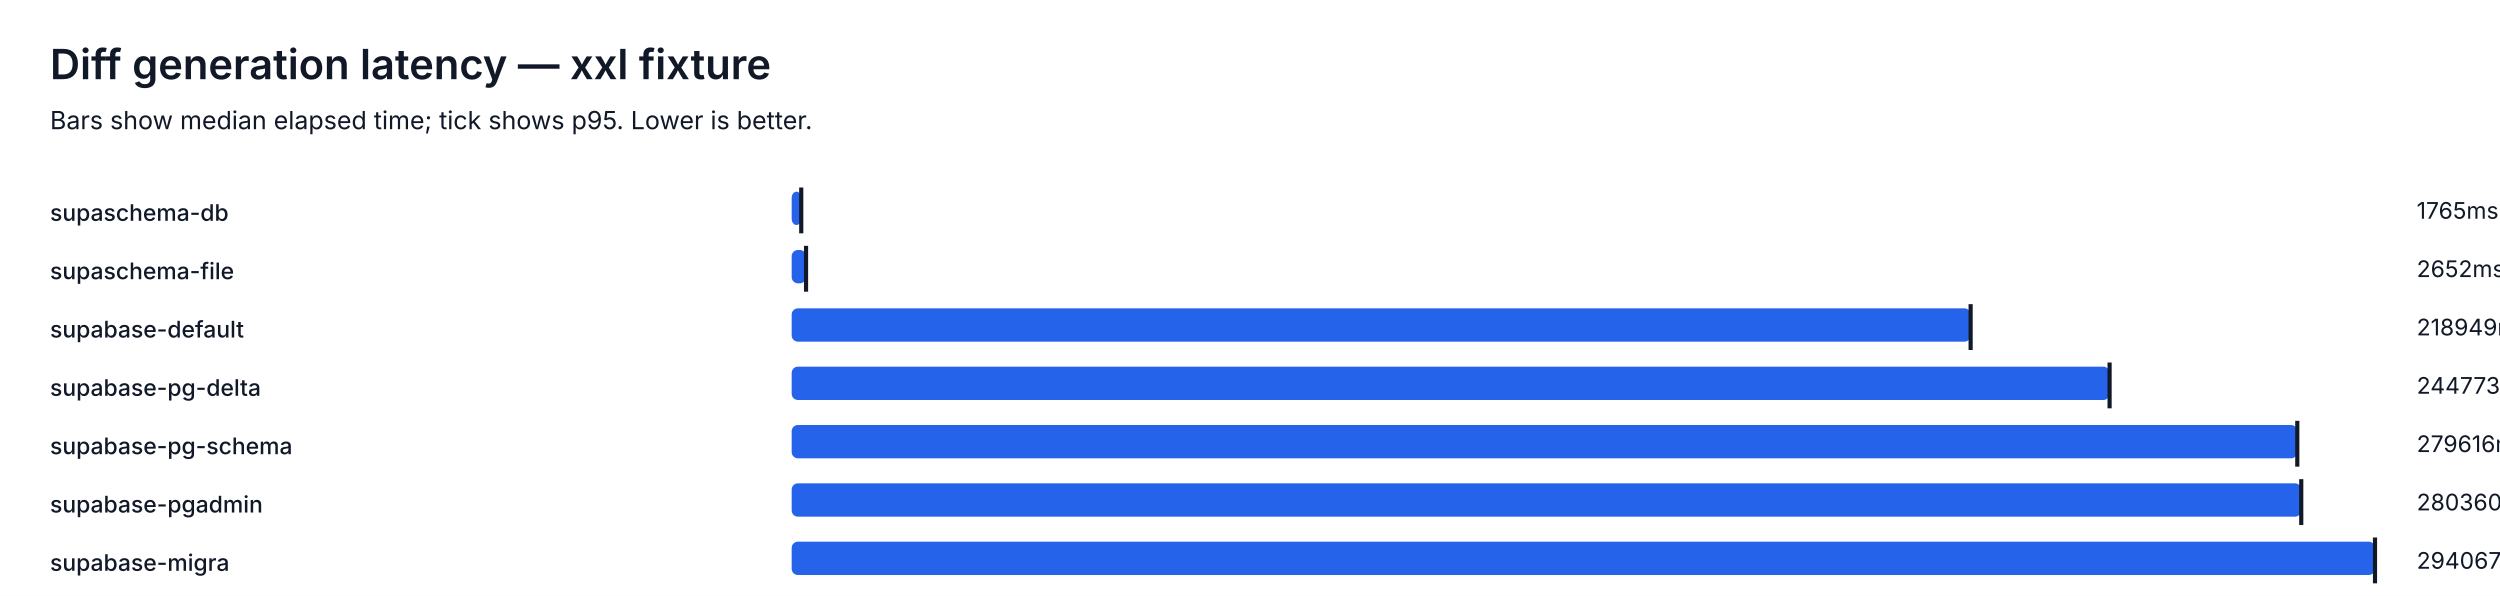
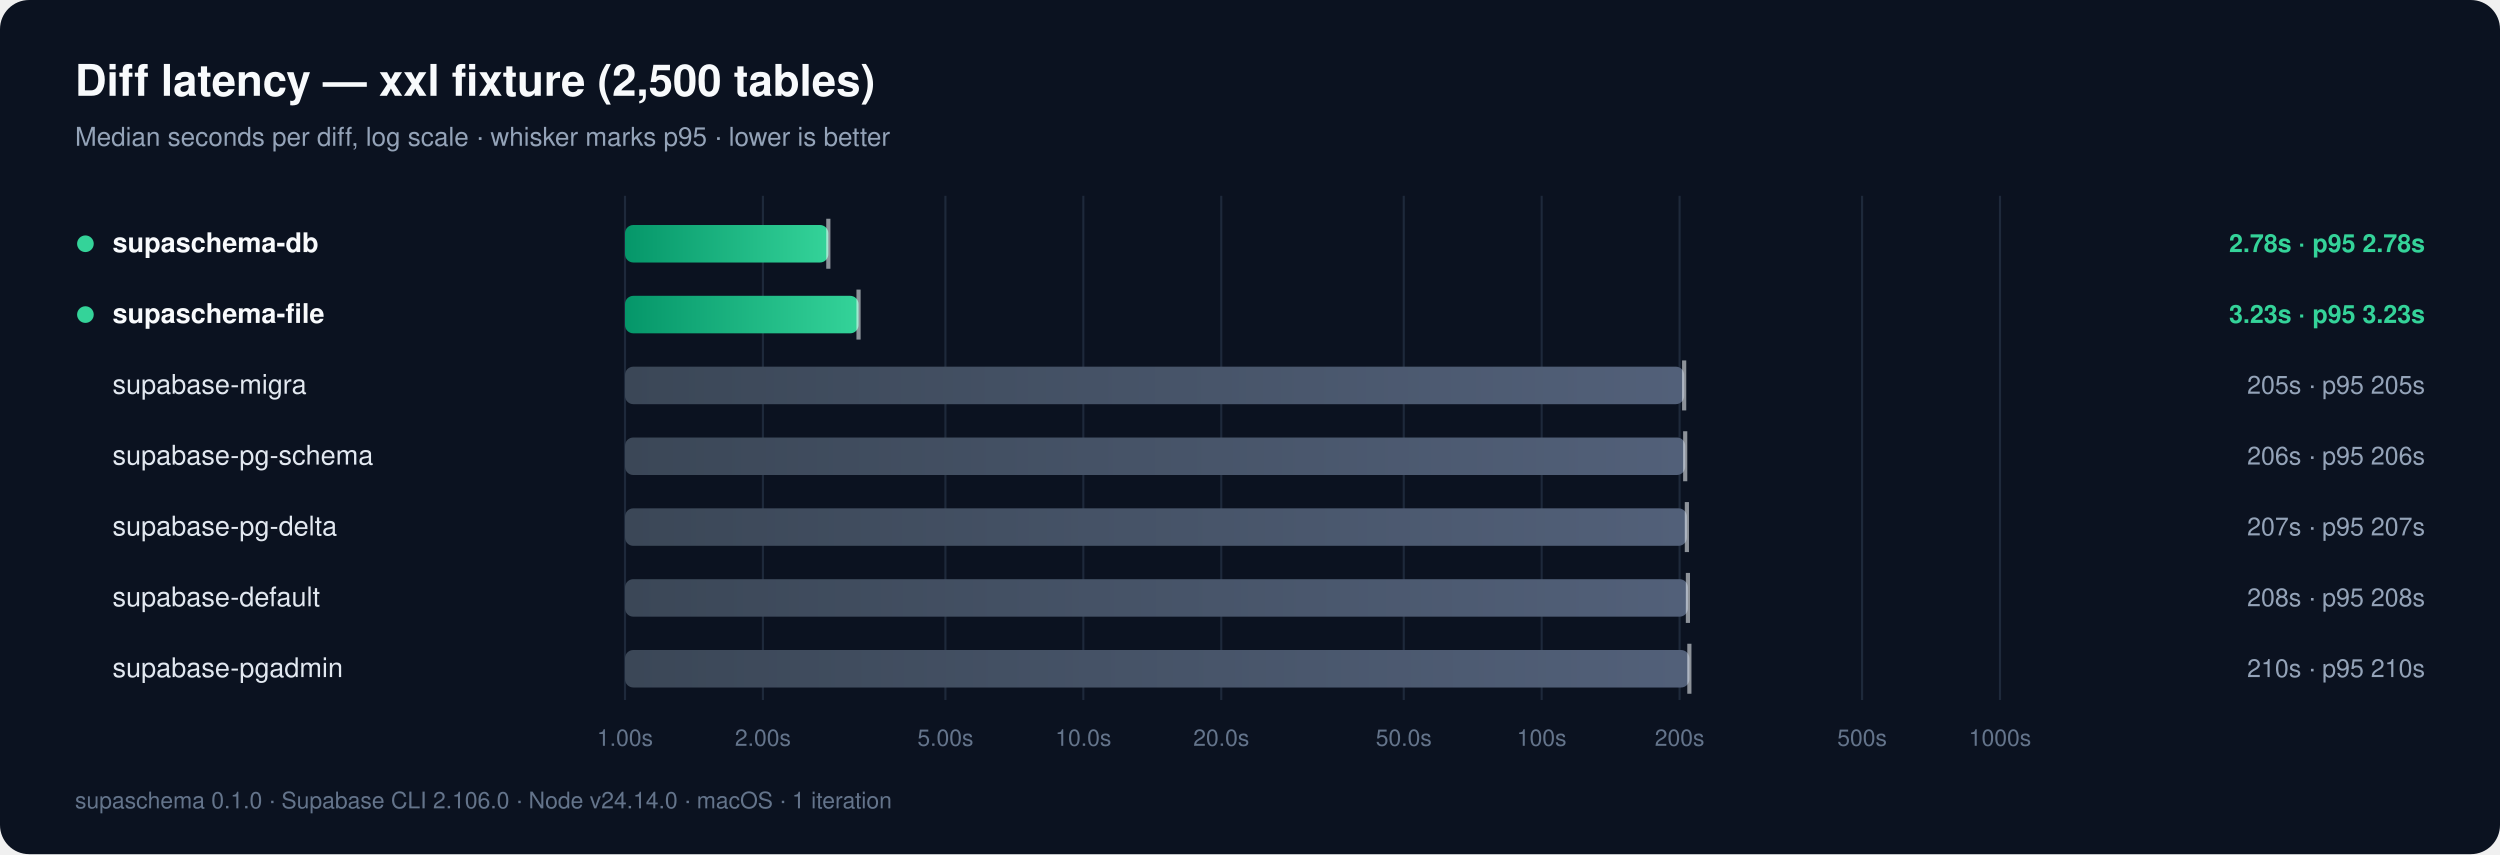
- <svg xmlns="http://www.w3.org/2000/svg" width="1200" height="286" viewBox="0 0 1200 286" role="img">
-   <rect width="100%" height="100%" fill="#ffffff" />
-   <text x="24" y="38" fill="#111827" font-family="Inter, Arial, sans-serif" font-size="20" font-weight="600">Diff generation latency — xxl fixture</text>
-   <text x="24" y="62" fill="#111827" font-family="Inter, Arial, sans-serif" font-size="12" font-weight="400">Bars show median elapsed time; tick shows p95. Lower is better.</text>
-   <text x="24" y="106" fill="#111827" font-family="Inter, Arial, sans-serif" font-size="11" font-weight="500">supaschema-db</text>
-   <rect x="380" y="92" width="4.6" height="16" rx="3" fill="#2563eb" />
-   <line x1="384.6" y1="90" x2="384.6" y2="112" stroke="#111827" stroke-width="2" />
-   <text x="1160" y="105" fill="#111827" font-family="Inter, Arial, sans-serif" font-size="11" font-weight="400">1765ms / p95 1765ms</text>
-   <text x="24" y="134" fill="#111827" font-family="Inter, Arial, sans-serif" font-size="11" font-weight="500">supaschema-file</text>
-   <rect x="380" y="120" width="6.9" height="16" rx="3" fill="#2563eb" />
-   <line x1="386.9" y1="118" x2="386.9" y2="140" stroke="#111827" stroke-width="2" />
-   <text x="1160" y="133" fill="#111827" font-family="Inter, Arial, sans-serif" font-size="11" font-weight="400">2652ms / p95 2652ms</text>
-   <text x="24" y="162" fill="#111827" font-family="Inter, Arial, sans-serif" font-size="11" font-weight="500">supabase-default</text>
-   <rect x="380" y="148" width="565.9" height="16" rx="3" fill="#2563eb" />
-   <line x1="945.9" y1="146" x2="945.9" y2="168" stroke="#111827" stroke-width="2" />
-   <text x="1160" y="161" fill="#111827" font-family="Inter, Arial, sans-serif" font-size="11" font-weight="400">218949ms / p95 218949ms</text>
-   <text x="24" y="190" fill="#111827" font-family="Inter, Arial, sans-serif" font-size="11" font-weight="500">supabase-pg-delta</text>
-   <rect x="380" y="176" width="632.6" height="16" rx="3" fill="#2563eb" />
-   <line x1="1012.6" y1="174" x2="1012.6" y2="196" stroke="#111827" stroke-width="2" />
-   <text x="1160" y="189" fill="#111827" font-family="Inter, Arial, sans-serif" font-size="11" font-weight="400">244773ms / p95 244773ms</text>
-   <text x="24" y="218" fill="#111827" font-family="Inter, Arial, sans-serif" font-size="11" font-weight="500">supabase-pg-schema</text>
-   <rect x="380" y="204" width="722.7" height="16" rx="3" fill="#2563eb" />
-   <line x1="1102.7" y1="202" x2="1102.7" y2="224" stroke="#111827" stroke-width="2" />
-   <text x="1160" y="217" fill="#111827" font-family="Inter, Arial, sans-serif" font-size="11" font-weight="400">279616ms / p95 279616ms</text>
-   <text x="24" y="246" fill="#111827" font-family="Inter, Arial, sans-serif" font-size="11" font-weight="500">supabase-pgadmin</text>
-   <rect x="380" y="232" width="724.6" height="16" rx="3" fill="#2563eb" />
-   <line x1="1104.6" y1="230" x2="1104.6" y2="252" stroke="#111827" stroke-width="2" />
-   <text x="1160" y="245" fill="#111827" font-family="Inter, Arial, sans-serif" font-size="11" font-weight="400">280360ms / p95 280360ms</text>
-   <text x="24" y="274" fill="#111827" font-family="Inter, Arial, sans-serif" font-size="11" font-weight="500">supabase-migra</text>
-   <rect x="380" y="260" width="760.0" height="16" rx="3" fill="#2563eb" />
-   <line x1="1140.0" y1="258" x2="1140.0" y2="280" stroke="#111827" stroke-width="2" />
-   <text x="1160" y="273" fill="#111827" font-family="Inter, Arial, sans-serif" font-size="11" font-weight="400">294067ms / p95 294067ms</text>
+ <svg xmlns="http://www.w3.org/2000/svg" width="1200" height="410" viewBox="0 0 1200 410" role="img">
+   <defs>
+     <linearGradient id="supaGradient" x1="0" y1="0" x2="1" y2="0">
+       <stop offset="0%" stop-color="#059669" />
+       <stop offset="100%" stop-color="#34d399" />
+     </linearGradient>
+     <linearGradient id="slateGradient" x1="0" y1="0" x2="1" y2="0">
+       <stop offset="0%" stop-color="#3b4757" />
+       <stop offset="100%" stop-color="#526079" />
+     </linearGradient>
+   </defs>
+   <rect width="100%" height="100%" rx="14" fill="#0b1220" />
+   <text x="36.0" y="46.0" fill="#f8fafc" font-family="ui-sans-serif, system-ui, 'Segoe UI', Helvetica, Arial, sans-serif" font-size="21" font-weight="700">Diff latency — xxl fixture (2,500 tables)</text>
+   <text x="36.0" y="70.0" fill="#94a3b8" font-family="ui-sans-serif, system-ui, 'Segoe UI', Helvetica, Arial, sans-serif" font-size="12.5" font-weight="400">Median seconds per diff, log scale · whisker marks p95 · lower is better</text>
+   <line x1="300.0" y1="94" x2="300.0" y2="336" stroke="#1e293b" stroke-width="1" />
+   <text x="300.0" y="358.0" fill="#64748b" font-family="ui-sans-serif, system-ui, 'Segoe UI', Helvetica, Arial, sans-serif" font-size="11" font-weight="400" text-anchor="middle">1.00s</text>
+   <line x1="366.2" y1="94" x2="366.2" y2="336" stroke="#1e293b" stroke-width="1" />
+   <text x="366.2" y="358.0" fill="#64748b" font-family="ui-sans-serif, system-ui, 'Segoe UI', Helvetica, Arial, sans-serif" font-size="11" font-weight="400" text-anchor="middle">2.00s</text>
+   <line x1="453.8" y1="94" x2="453.8" y2="336" stroke="#1e293b" stroke-width="1" />
+   <text x="453.8" y="358.0" fill="#64748b" font-family="ui-sans-serif, system-ui, 'Segoe UI', Helvetica, Arial, sans-serif" font-size="11" font-weight="400" text-anchor="middle">5.00s</text>
+   <line x1="520.0" y1="94" x2="520.0" y2="336" stroke="#1e293b" stroke-width="1" />
+   <text x="520.0" y="358.0" fill="#64748b" font-family="ui-sans-serif, system-ui, 'Segoe UI', Helvetica, Arial, sans-serif" font-size="11" font-weight="400" text-anchor="middle">10.0s</text>
+   <line x1="586.2" y1="94" x2="586.2" y2="336" stroke="#1e293b" stroke-width="1" />
+   <text x="586.2" y="358.0" fill="#64748b" font-family="ui-sans-serif, system-ui, 'Segoe UI', Helvetica, Arial, sans-serif" font-size="11" font-weight="400" text-anchor="middle">20.0s</text>
+   <line x1="673.8" y1="94" x2="673.8" y2="336" stroke="#1e293b" stroke-width="1" />
+   <text x="673.8" y="358.0" fill="#64748b" font-family="ui-sans-serif, system-ui, 'Segoe UI', Helvetica, Arial, sans-serif" font-size="11" font-weight="400" text-anchor="middle">50.0s</text>
+   <line x1="740.0" y1="94" x2="740.0" y2="336" stroke="#1e293b" stroke-width="1" />
+   <text x="740.0" y="358.0" fill="#64748b" font-family="ui-sans-serif, system-ui, 'Segoe UI', Helvetica, Arial, sans-serif" font-size="11" font-weight="400" text-anchor="middle">100s</text>
+   <line x1="806.2" y1="94" x2="806.2" y2="336" stroke="#1e293b" stroke-width="1" />
+   <text x="806.2" y="358.0" fill="#64748b" font-family="ui-sans-serif, system-ui, 'Segoe UI', Helvetica, Arial, sans-serif" font-size="11" font-weight="400" text-anchor="middle">200s</text>
+   <line x1="893.8" y1="94" x2="893.8" y2="336" stroke="#1e293b" stroke-width="1" />
+   <text x="893.8" y="358.0" fill="#64748b" font-family="ui-sans-serif, system-ui, 'Segoe UI', Helvetica, Arial, sans-serif" font-size="11" font-weight="400" text-anchor="middle">500s</text>
+   <line x1="960.0" y1="94" x2="960.0" y2="336" stroke="#1e293b" stroke-width="1" />
+   <text x="960.0" y="358.0" fill="#64748b" font-family="ui-sans-serif, system-ui, 'Segoe UI', Helvetica, Arial, sans-serif" font-size="11" font-weight="400" text-anchor="middle">1000s</text>
+   <circle cx="41" cy="117" r="4" fill="#34d399" />
+   <text x="54.0" y="121.0" fill="#f8fafc" font-family="ui-sans-serif, system-ui, 'Segoe UI', Helvetica, Arial, sans-serif" font-size="13" font-weight="650">supaschema-db</text>
+   <rect x="300" y="108" width="97.6" height="18" rx="4" fill="url(#supaGradient)" />
+   <line x1="397.6" y1="105" x2="397.6" y2="129" stroke="#f8fafc" stroke-opacity="0.55" stroke-width="2" />
+   <text x="1164.0" y="121.0" fill="#34d399" font-family="ui-sans-serif, system-ui, 'Segoe UI', Helvetica, Arial, sans-serif" font-size="12" font-weight="650" text-anchor="end">2.78s  ·  p95 2.78s</text>
+   <circle cx="41" cy="151" r="4" fill="#34d399" />
+   <text x="54.0" y="155.0" fill="#f8fafc" font-family="ui-sans-serif, system-ui, 'Segoe UI', Helvetica, Arial, sans-serif" font-size="13" font-weight="650">supaschema-file</text>
+   <rect x="300" y="142" width="112.1" height="18" rx="4" fill="url(#supaGradient)" />
+   <line x1="412.1" y1="139" x2="412.1" y2="163" stroke="#f8fafc" stroke-opacity="0.55" stroke-width="2" />
+   <text x="1164.0" y="155.0" fill="#34d399" font-family="ui-sans-serif, system-ui, 'Segoe UI', Helvetica, Arial, sans-serif" font-size="12" font-weight="650" text-anchor="end">3.23s  ·  p95 3.23s</text>
+   <text x="54.0" y="189.0" fill="#e2e8f0" font-family="ui-sans-serif, system-ui, 'Segoe UI', Helvetica, Arial, sans-serif" font-size="13" font-weight="450">supabase-migra</text>
+   <rect x="300" y="176" width="508.4" height="18" rx="4" fill="url(#slateGradient)" />
+   <line x1="808.4" y1="173" x2="808.4" y2="197" stroke="#f8fafc" stroke-opacity="0.55" stroke-width="2" />
+   <text x="1164.0" y="189.0" fill="#94a3b8" font-family="ui-sans-serif, system-ui, 'Segoe UI', Helvetica, Arial, sans-serif" font-size="12" font-weight="450" text-anchor="end">205s  ·  p95 205s</text>
+   <text x="54.0" y="223.0" fill="#e2e8f0" font-family="ui-sans-serif, system-ui, 'Segoe UI', Helvetica, Arial, sans-serif" font-size="13" font-weight="450">supabase-pg-schema</text>
+   <rect x="300" y="210" width="508.9" height="18" rx="4" fill="url(#slateGradient)" />
+   <line x1="808.9" y1="207" x2="808.9" y2="231" stroke="#f8fafc" stroke-opacity="0.55" stroke-width="2" />
+   <text x="1164.0" y="223.0" fill="#94a3b8" font-family="ui-sans-serif, system-ui, 'Segoe UI', Helvetica, Arial, sans-serif" font-size="12" font-weight="450" text-anchor="end">206s  ·  p95 206s</text>
+   <text x="54.0" y="257.0" fill="#e2e8f0" font-family="ui-sans-serif, system-ui, 'Segoe UI', Helvetica, Arial, sans-serif" font-size="13" font-weight="450">supabase-pg-delta</text>
+   <rect x="300" y="244" width="509.7" height="18" rx="4" fill="url(#slateGradient)" />
+   <line x1="809.7" y1="241" x2="809.7" y2="265" stroke="#f8fafc" stroke-opacity="0.55" stroke-width="2" />
+   <text x="1164.0" y="257.0" fill="#94a3b8" font-family="ui-sans-serif, system-ui, 'Segoe UI', Helvetica, Arial, sans-serif" font-size="12" font-weight="450" text-anchor="end">207s  ·  p95 207s</text>
+   <text x="54.0" y="291.0" fill="#e2e8f0" font-family="ui-sans-serif, system-ui, 'Segoe UI', Helvetica, Arial, sans-serif" font-size="13" font-weight="450">supabase-default</text>
+   <rect x="300" y="278" width="510.2" height="18" rx="4" fill="url(#slateGradient)" />
+   <line x1="810.2" y1="275" x2="810.2" y2="299" stroke="#f8fafc" stroke-opacity="0.55" stroke-width="2" />
+   <text x="1164.0" y="291.0" fill="#94a3b8" font-family="ui-sans-serif, system-ui, 'Segoe UI', Helvetica, Arial, sans-serif" font-size="12" font-weight="450" text-anchor="end">208s  ·  p95 208s</text>
+   <text x="54.0" y="325.0" fill="#e2e8f0" font-family="ui-sans-serif, system-ui, 'Segoe UI', Helvetica, Arial, sans-serif" font-size="13" font-weight="450">supabase-pgadmin</text>
+   <rect x="300" y="312" width="510.9" height="18" rx="4" fill="url(#slateGradient)" />
+   <line x1="810.9" y1="309" x2="810.9" y2="333" stroke="#f8fafc" stroke-opacity="0.55" stroke-width="2" />
+   <text x="1164.0" y="325.0" fill="#94a3b8" font-family="ui-sans-serif, system-ui, 'Segoe UI', Helvetica, Arial, sans-serif" font-size="12" font-weight="450" text-anchor="end">210s  ·  p95 210s</text>
+   <text x="36.0" y="388.0" fill="#64748b" font-family="ui-sans-serif, system-ui, 'Segoe UI', Helvetica, Arial, sans-serif" font-size="11" font-weight="400">supaschema 0.1.0  ·  Supabase CLI 2.106.0  ·  Node v24.14.0  ·  macOS  ·  1 iteration</text>
</svg>
